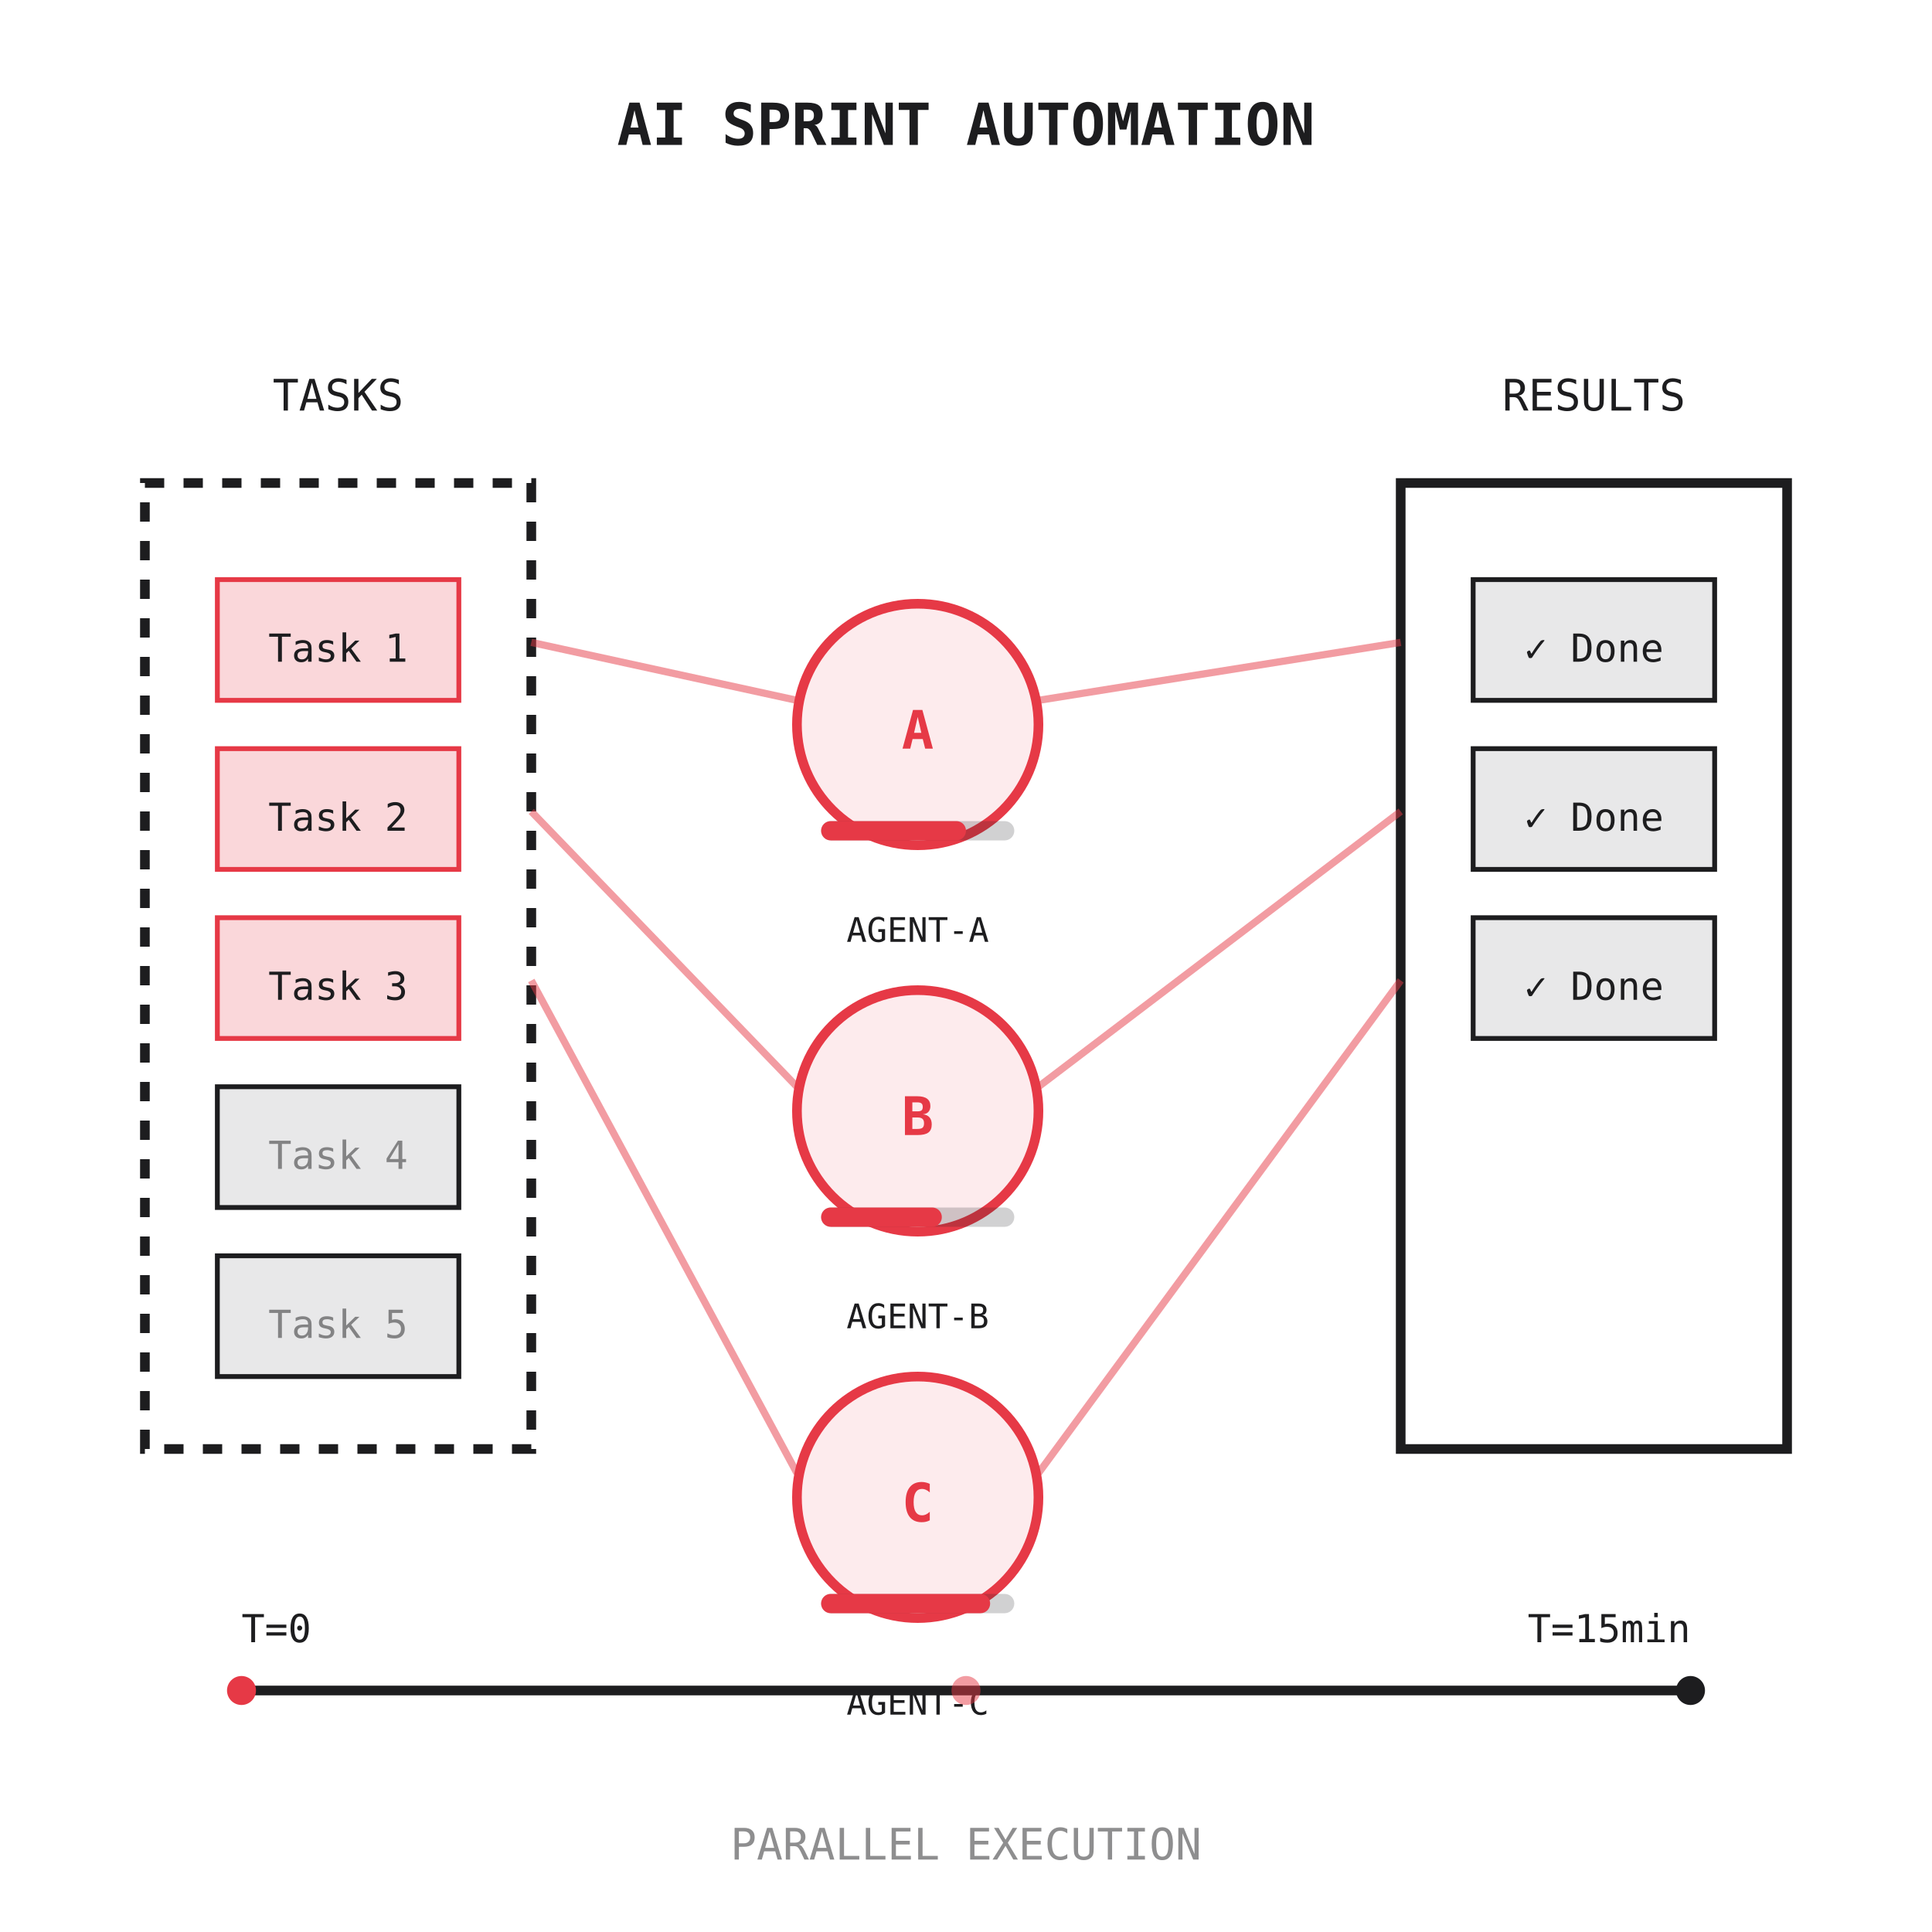
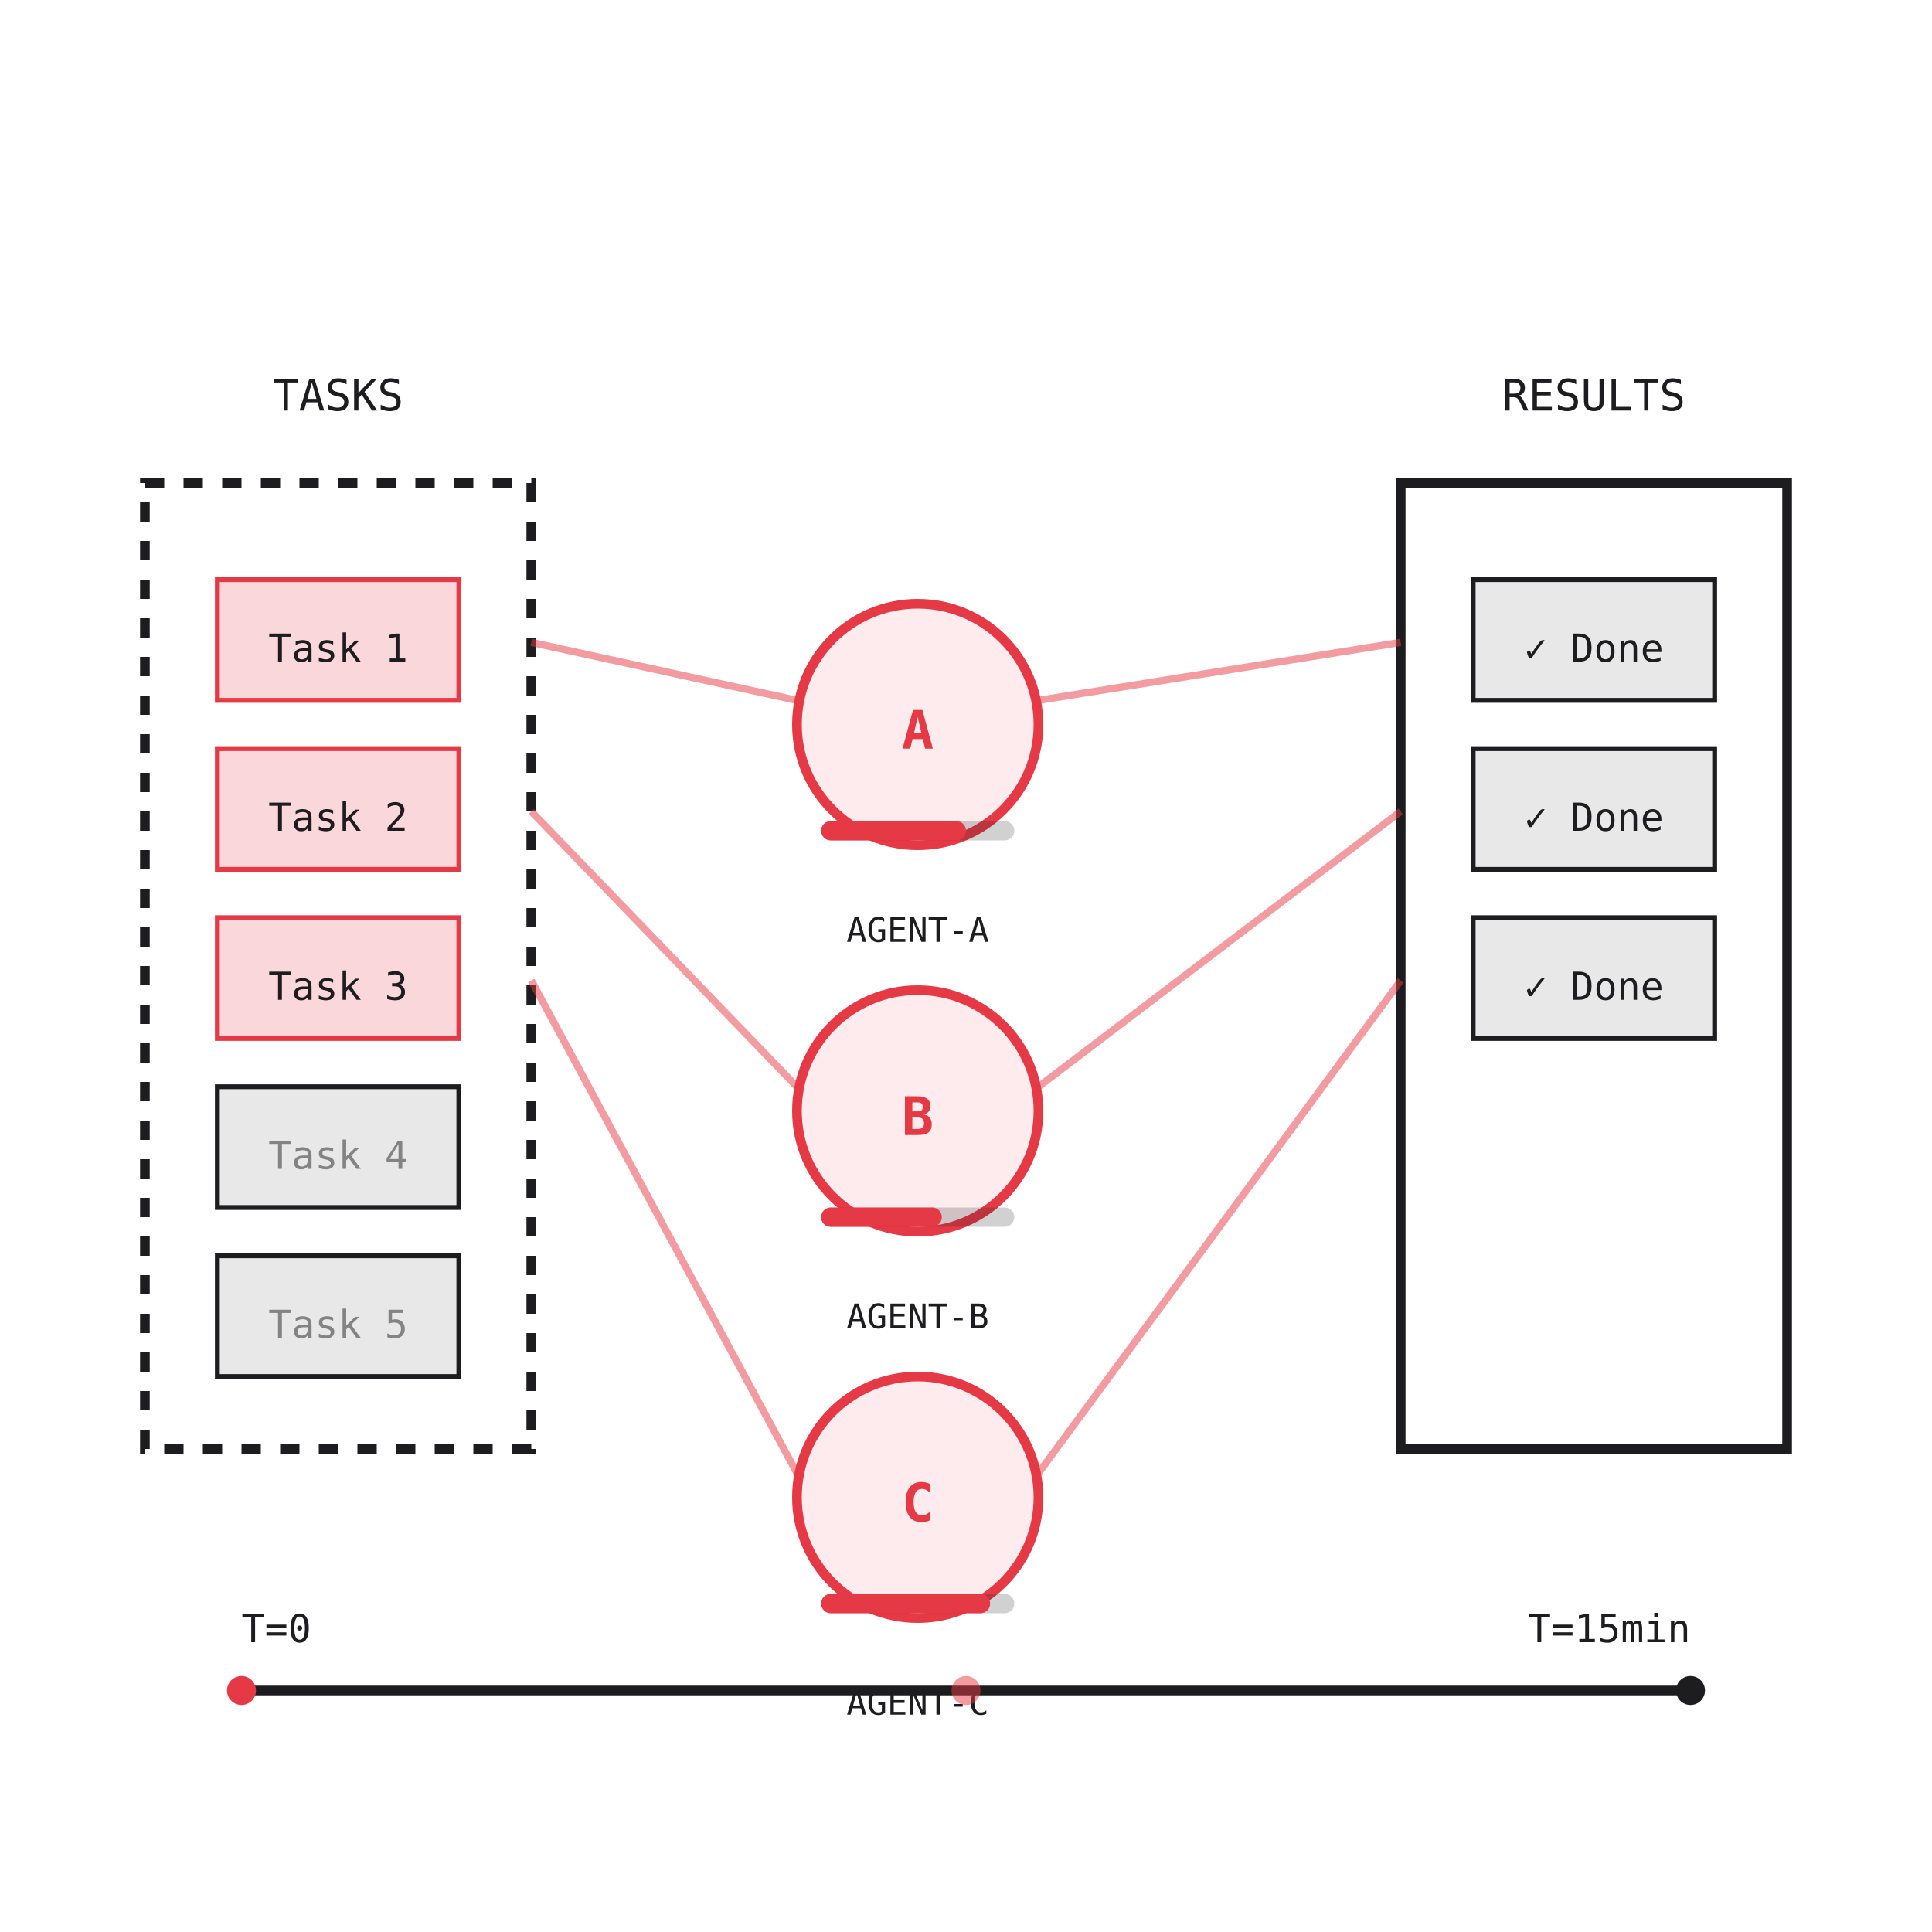
<svg xmlns="http://www.w3.org/2000/svg" width="400" height="400" viewBox="0 0 400 400">
  <rect width="400" height="400" fill="#FFFFFF" />
-   <text x="200" y="30" text-anchor="middle" font-family="monospace" font-size="12" font-weight="bold" fill="#1D1D1F">
-     AI SPRINT AUTOMATION
-   </text>
  <g id="queue">
    <rect x="30" y="100" width="80" height="200" fill="none" stroke="#1D1D1F" stroke-width="2" stroke-dasharray="4" />
    <text x="70" y="85" text-anchor="middle" font-family="monospace" font-size="9" fill="#1D1D1F">TASKS</text>
    <rect x="45" y="120" width="50" height="25" fill="#E63946" fill-opacity="0.2" stroke="#E63946" stroke-width="1" />
    <text x="70" y="137" text-anchor="middle" font-family="monospace" font-size="8" fill="#1D1D1F">Task 1</text>
    <rect x="45" y="155" width="50" height="25" fill="#E63946" fill-opacity="0.2" stroke="#E63946" stroke-width="1" />
    <text x="70" y="172" text-anchor="middle" font-family="monospace" font-size="8" fill="#1D1D1F">Task 2</text>
    <rect x="45" y="190" width="50" height="25" fill="#E63946" fill-opacity="0.2" stroke="#E63946" stroke-width="1" />
    <text x="70" y="207" text-anchor="middle" font-family="monospace" font-size="8" fill="#1D1D1F">Task 3</text>
    <rect x="45" y="225" width="50" height="25" fill="#1D1D1F" fill-opacity="0.1" stroke="#1D1D1F" stroke-width="1" />
    <text x="70" y="242" text-anchor="middle" font-family="monospace" font-size="8" fill="#1D1D1F" opacity="0.5">Task 4</text>
    <rect x="45" y="260" width="50" height="25" fill="#1D1D1F" fill-opacity="0.1" stroke="#1D1D1F" stroke-width="1" />
    <text x="70" y="277" text-anchor="middle" font-family="monospace" font-size="8" fill="#1D1D1F" opacity="0.5">Task 5</text>
  </g>
  <g id="agents">
    <g transform="translate(160, 120)">
      <circle cx="30" cy="30" r="25" fill="#E63946" fill-opacity="0.1" stroke="#E63946" stroke-width="2" />
      <text x="30" y="35" text-anchor="middle" font-family="monospace" font-size="11" font-weight="bold" fill="#E63946">A</text>
      <text x="30" y="75" text-anchor="middle" font-family="monospace" font-size="7" fill="#1D1D1F">AGENT-A</text>
      <rect x="10" y="50" width="40" height="4" fill="#1D1D1F" fill-opacity="0.2" rx="2" />
      <rect x="10" y="50" width="30" height="4" fill="#E63946" rx="2" />
    </g>
    <g transform="translate(160, 200)">
      <circle cx="30" cy="30" r="25" fill="#E63946" fill-opacity="0.1" stroke="#E63946" stroke-width="2" />
      <text x="30" y="35" text-anchor="middle" font-family="monospace" font-size="11" font-weight="bold" fill="#E63946">B</text>
      <text x="30" y="75" text-anchor="middle" font-family="monospace" font-size="7" fill="#1D1D1F">AGENT-B</text>
      <rect x="10" y="50" width="40" height="4" fill="#1D1D1F" fill-opacity="0.2" rx="2" />
      <rect x="10" y="50" width="25" height="4" fill="#E63946" rx="2" />
    </g>
    <g transform="translate(160, 280)">
      <circle cx="30" cy="30" r="25" fill="#E63946" fill-opacity="0.1" stroke="#E63946" stroke-width="2" />
      <text x="30" y="35" text-anchor="middle" font-family="monospace" font-size="11" font-weight="bold" fill="#E63946">C</text>
      <text x="30" y="75" text-anchor="middle" font-family="monospace" font-size="7" fill="#1D1D1F">AGENT-C</text>
      <rect x="10" y="50" width="40" height="4" fill="#1D1D1F" fill-opacity="0.2" rx="2" />
      <rect x="10" y="50" width="35" height="4" fill="#E63946" rx="2" />
    </g>
  </g>
  <g id="output">
    <rect x="290" y="100" width="80" height="200" fill="none" stroke="#1D1D1F" stroke-width="2" />
    <text x="330" y="85" text-anchor="middle" font-family="monospace" font-size="9" fill="#1D1D1F">RESULTS</text>
    <rect x="305" y="120" width="50" height="25" fill="#1D1D1F" fill-opacity="0.1" stroke="#1D1D1F" stroke-width="1" />
    <text x="330" y="137" text-anchor="middle" font-family="monospace" font-size="8" fill="#1D1D1F">✓ Done</text>
    <rect x="305" y="155" width="50" height="25" fill="#1D1D1F" fill-opacity="0.1" stroke="#1D1D1F" stroke-width="1" />
    <text x="330" y="172" text-anchor="middle" font-family="monospace" font-size="8" fill="#1D1D1F">✓ Done</text>
    <rect x="305" y="190" width="50" height="25" fill="#1D1D1F" fill-opacity="0.1" stroke="#1D1D1F" stroke-width="1" />
    <text x="330" y="207" text-anchor="middle" font-family="monospace" font-size="8" fill="#1D1D1F">✓ Done</text>
  </g>
  <g stroke="#E63946" stroke-width="1.5" fill="none" opacity="0.5">
    <line x1="110" y1="133" x2="165" y2="145" />
    <line x1="110" y1="168" x2="165" y2="225" />
    <line x1="110" y1="203" x2="165" y2="305" />
    <line x1="215" y1="145" x2="290" y2="133" />
    <line x1="215" y1="225" x2="290" y2="168" />
    <line x1="215" y1="305" x2="290" y2="203" />
  </g>
  <g id="timeline">
    <line x1="50" y1="350" x2="350" y2="350" stroke="#1D1D1F" stroke-width="2" />
    <text x="50" y="340" text-anchor="start" font-family="monospace" font-size="8" fill="#1D1D1F">T=0</text>
    <text x="350" y="340" text-anchor="end" font-family="monospace" font-size="8" fill="#1D1D1F">T=15min</text>
    <circle cx="50" cy="350" r="3" fill="#E63946" />
    <circle cx="200" cy="350" r="3" fill="#E63946" opacity="0.5" />
    <circle cx="350" cy="350" r="3" fill="#1D1D1F" />
  </g>
-   <text x="200" y="385" text-anchor="middle" font-family="monospace" font-size="9" fill="#1D1D1F" opacity="0.5">
-     PARALLEL EXECUTION
-   </text>
</svg>
